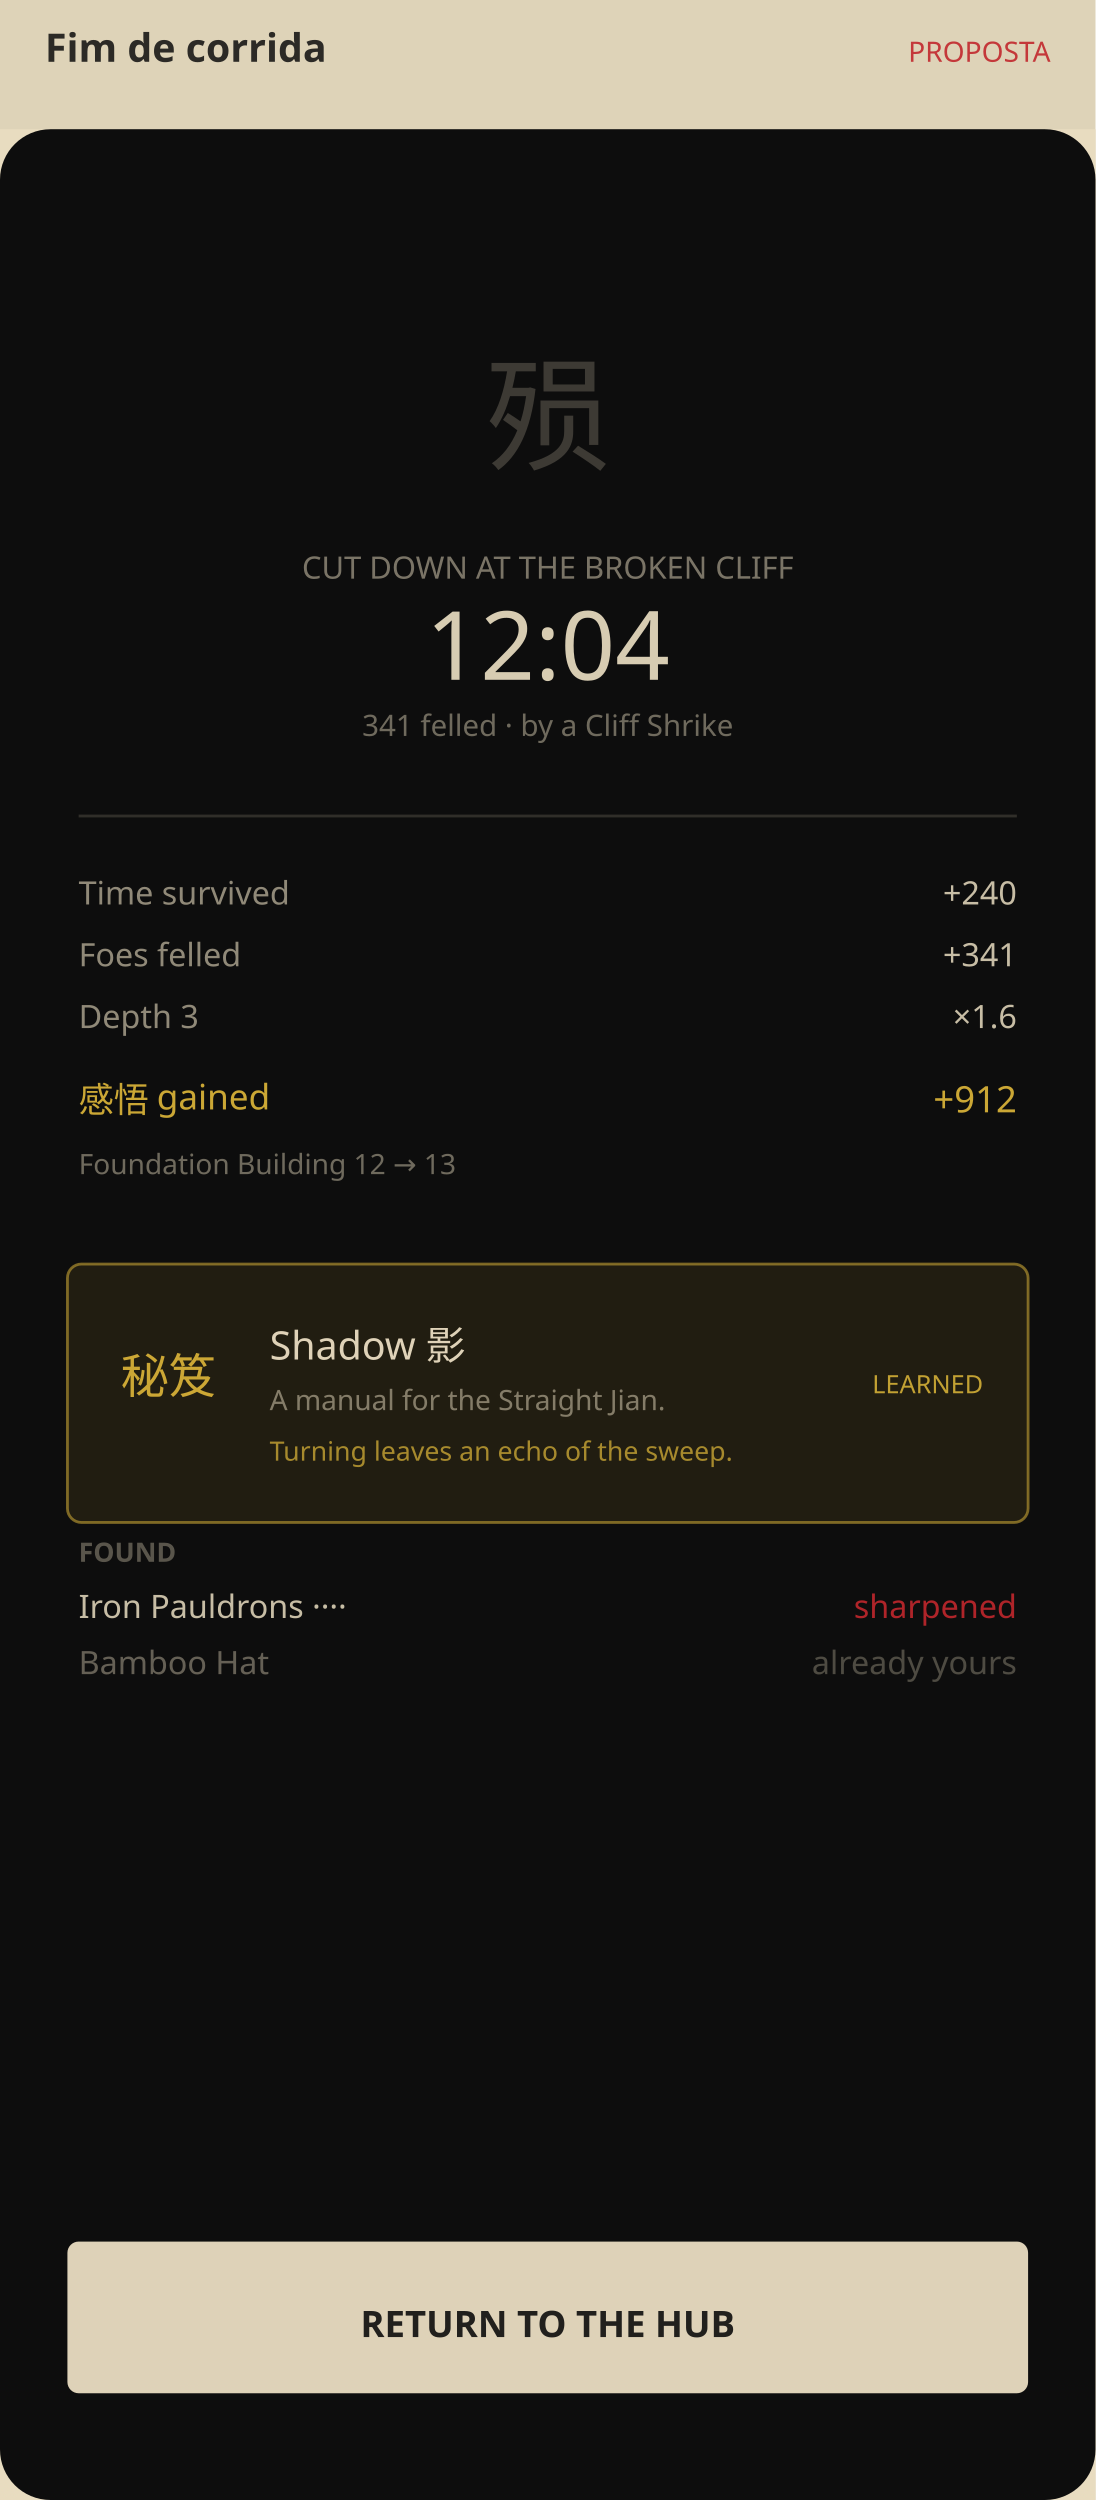
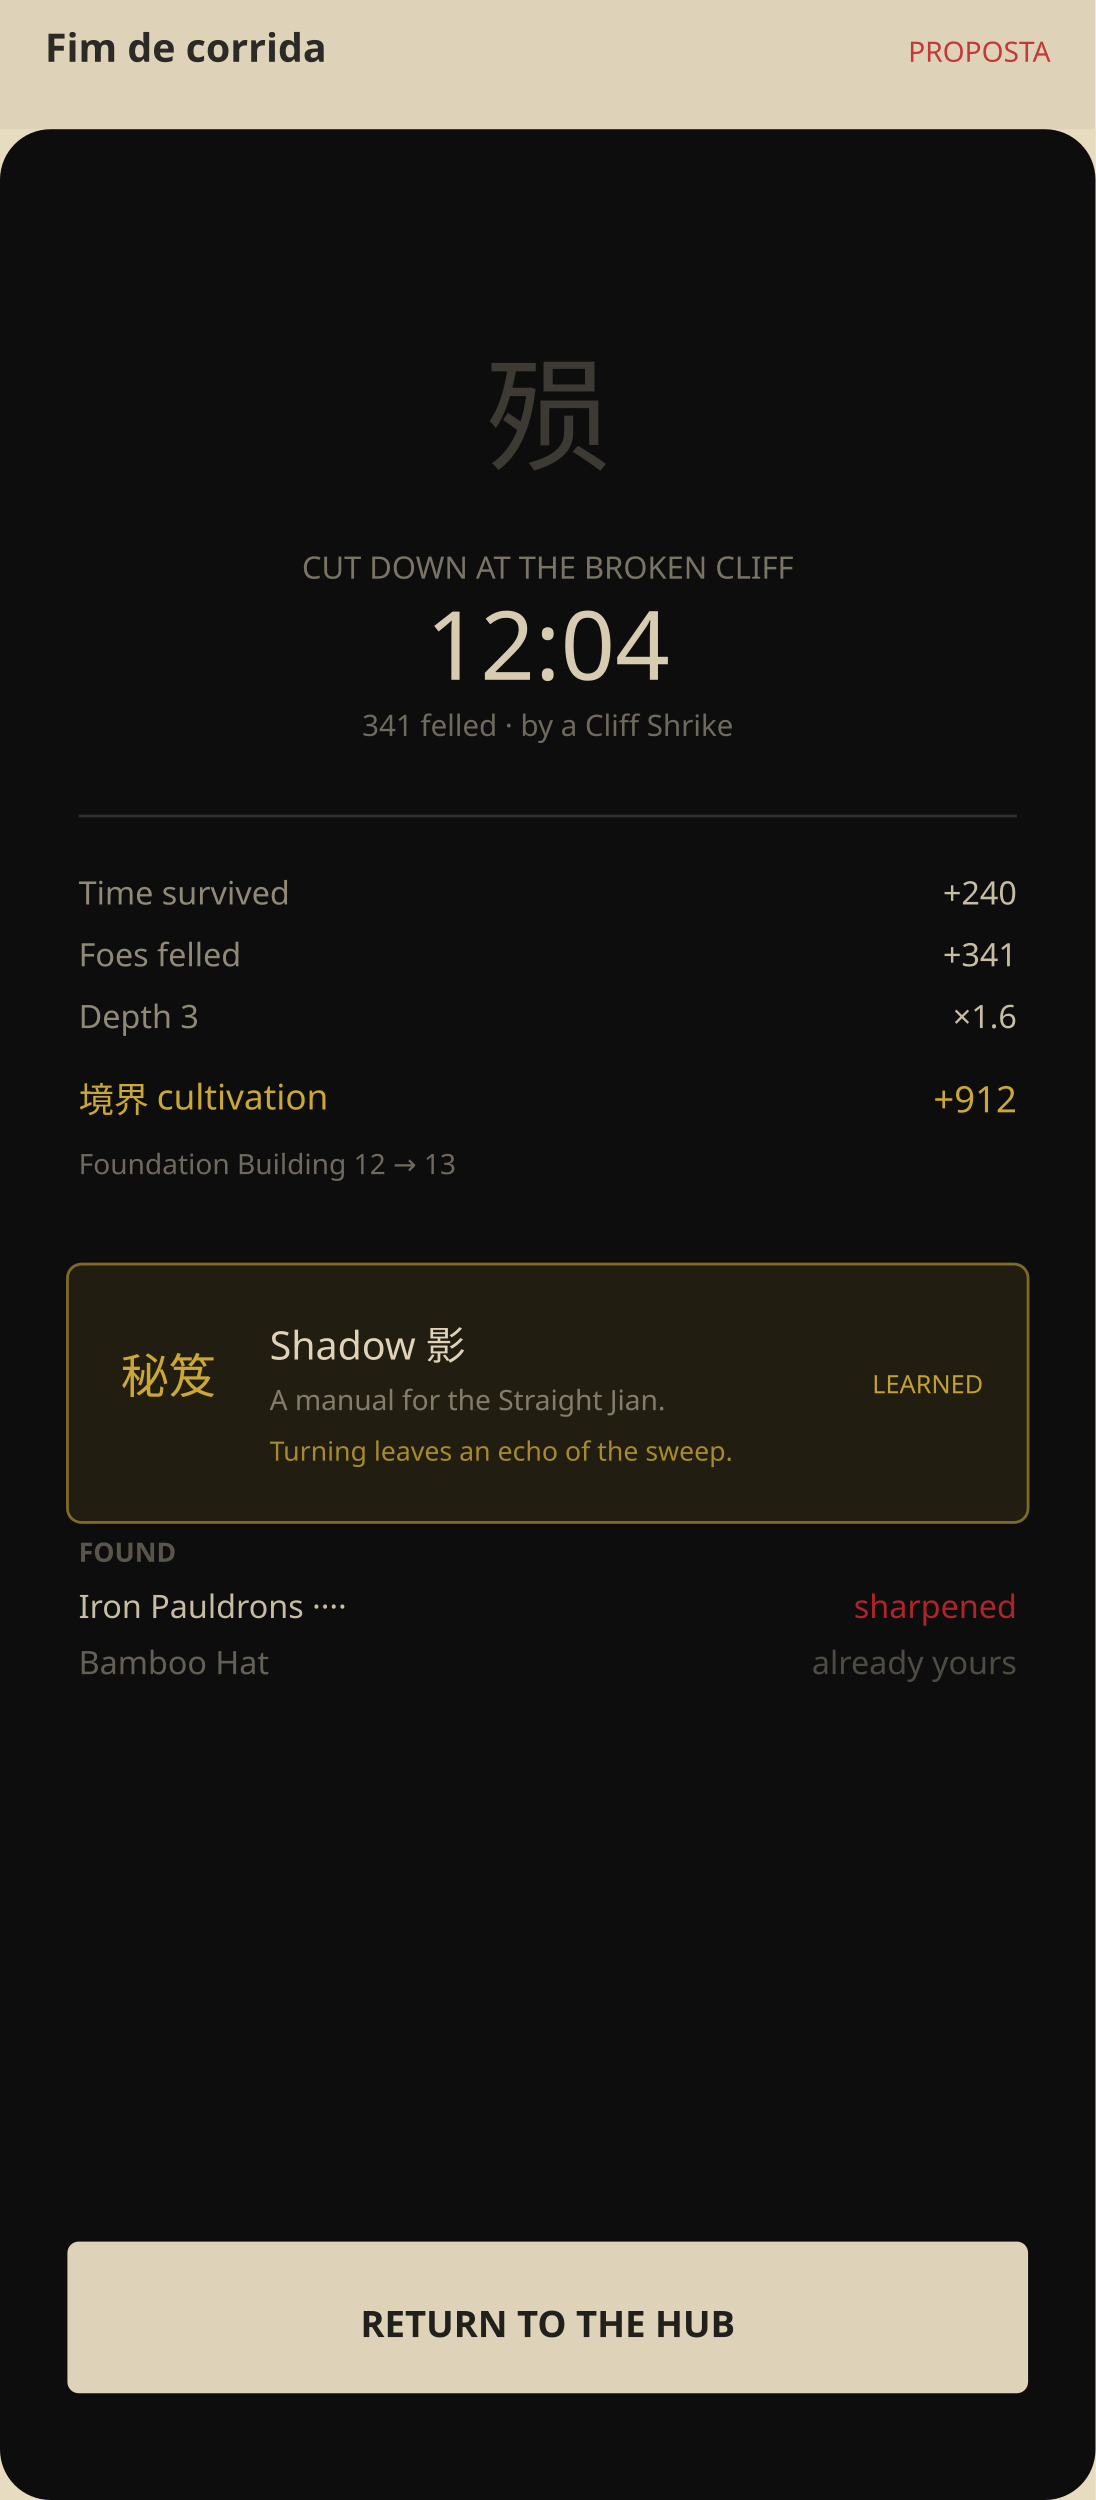
<svg xmlns="http://www.w3.org/2000/svg" viewBox="0 0 390 890" width="390" height="890">
  <rect width="390" height="890" fill="#ded3b8" />
  <text x="16" y="22" text-anchor="start" font-family="system-ui, sans-serif" font-size="14" font-weight="600" fill="#0d0d0d" fill-opacity="0.85">Fim de corrida</text>
  <text x="374" y="22" text-anchor="end" font-family="system-ui, sans-serif" font-size="10" font-weight="normal" fill="#c1272d" fill-opacity="0.9">PROPOSTA</text>
  <g transform="translate(0,46)">
    <rect width="390" height="844" fill="#e8dcc0" />
    <rect width="390" height="844" rx="18" fill="#0d0d0d" />
    <text x="195" y="118" text-anchor="middle" font-family="serif" font-size="44" fill="#e8dcc0" fill-opacity="0.22">殒</text>
    <text x="195" y="160" text-anchor="middle" font-family="system-ui, sans-serif" font-size="11" font-weight="normal" fill="#e8dcc0" fill-opacity="0.5">CUT DOWN AT THE BROKEN CLIFF</text>
    <text x="195" y="196" text-anchor="middle" font-family="system-ui, sans-serif" font-size="34" font-weight="300" fill="#e8dcc0" fill-opacity="0.92">12:04</text>
    <text x="195" y="216" text-anchor="middle" font-family="system-ui, sans-serif" font-size="10.5" font-weight="normal" fill="#e8dcc0" fill-opacity="0.45">341 felled · by a Cliff Shrike</text>
    <rect x="28" y="244" width="334" height="1" fill="#0d0d0d" fill-opacity="0" />
    <rect x="28" y="244" width="334" height="1" fill="#e8dcc0" fill-opacity="0.16" />
    <text x="28" y="276" text-anchor="start" font-family="system-ui, sans-serif" font-size="11.5" font-weight="normal" fill="#e8dcc0" fill-opacity="0.6">Time survived</text>
    <text x="362" y="276" text-anchor="end" font-family="system-ui, sans-serif" font-size="11.5" font-weight="normal" fill="#e8dcc0" fill-opacity="0.85">+240</text>
    <text x="28" y="298" text-anchor="start" font-family="system-ui, sans-serif" font-size="11.5" font-weight="normal" fill="#e8dcc0" fill-opacity="0.6">Foes felled</text>
    <text x="362" y="298" text-anchor="end" font-family="system-ui, sans-serif" font-size="11.5" font-weight="normal" fill="#e8dcc0" fill-opacity="0.85">+341</text>
    <text x="28" y="320" text-anchor="start" font-family="system-ui, sans-serif" font-size="11.5" font-weight="normal" fill="#e8dcc0" fill-opacity="0.6">Depth 3</text>
    <text x="362" y="320" text-anchor="end" font-family="system-ui, sans-serif" font-size="11.5" font-weight="normal" fill="#e8dcc0" fill-opacity="0.85">×1.6</text>
-     <text x="28" y="350" text-anchor="start" font-family="system-ui, sans-serif" font-size="12.5" font-weight="normal" fill="#d4af37" fill-opacity="0.95">感悟 gained</text>
+     <text x="28" y="350" text-anchor="start" font-family="system-ui, sans-serif" font-size="12.5" font-weight="normal" fill="#d4af37" fill-opacity="0.95">境界 cultivation</text>
    <text x="362" y="350" text-anchor="end" font-family="system-ui, sans-serif" font-size="13" font-weight="normal" fill="#d4af37" fill-opacity="0.95">+912</text>
    <text x="28" y="372" text-anchor="start" font-family="system-ui, sans-serif" font-size="10" font-weight="normal" fill="#e8dcc0" fill-opacity="0.45">Foundation Building 12 → 13</text>
    <rect x="24" y="404" width="342" height="92" rx="5" fill="#d4af37" fill-opacity="0.1" stroke="#d4af37" stroke-opacity="0.55" />
    <text x="60" y="450" text-anchor="middle" font-family="serif" font-size="17" fill="#d4af37" fill-opacity="0.95">秘笈</text>
    <text x="96" y="438" text-anchor="start" font-family="system-ui, sans-serif" font-size="14" font-weight="normal" fill="#e8dcc0" fill-opacity="0.95">Shadow  影</text>
    <text x="96" y="456" text-anchor="start" font-family="system-ui, sans-serif" font-size="10" font-weight="normal" fill="#e8dcc0" fill-opacity="0.5">A manual for the Straight Jian.</text>
    <text x="96" y="474" text-anchor="start" font-family="system-ui, sans-serif" font-size="9.5" font-weight="normal" fill="#d4af37" fill-opacity="0.75">Turning leaves an echo of the sweep.</text>
    <text x="350" y="450" text-anchor="end" font-family="system-ui, sans-serif" font-size="9" font-weight="normal" fill="#d4af37" fill-opacity="0.9">LEARNED</text>
    <text x="28" y="510" text-anchor="start" font-family="system-ui, sans-serif" font-size="9.5" font-weight="600" fill="#e8dcc0" fill-opacity="0.35">FOUND</text>
    <text x="28" y="530" text-anchor="start" font-family="system-ui, sans-serif" font-size="11.5" font-weight="normal" fill="#e8dcc0" fill-opacity="0.85">Iron Pauldrons ····</text>
    <text x="362" y="530" text-anchor="end" font-family="system-ui, sans-serif" font-size="11.5" font-weight="normal" fill="#c1272d" fill-opacity="0.9">sharpened</text>
    <text x="28" y="550" text-anchor="start" font-family="system-ui, sans-serif" font-size="11.5" font-weight="normal" fill="#e8dcc0" fill-opacity="0.4">Bamboo Hat</text>
    <text x="362" y="550" text-anchor="end" font-family="system-ui, sans-serif" font-size="11.5" font-weight="normal" fill="#e8dcc0" fill-opacity="0.3">already yours</text>
    <rect x="24" y="752" width="342" height="54" rx="4" fill="#e8dcc0" fill-opacity="0.95" stroke="#0d0d0d" stroke-opacity="0" />
    <text x="195" y="786" text-anchor="middle" font-family="system-ui, sans-serif" font-size="13" font-weight="600" fill="#0d0d0d" fill-opacity="0.9">RETURN TO THE HUB</text>
  </g>
</svg>
